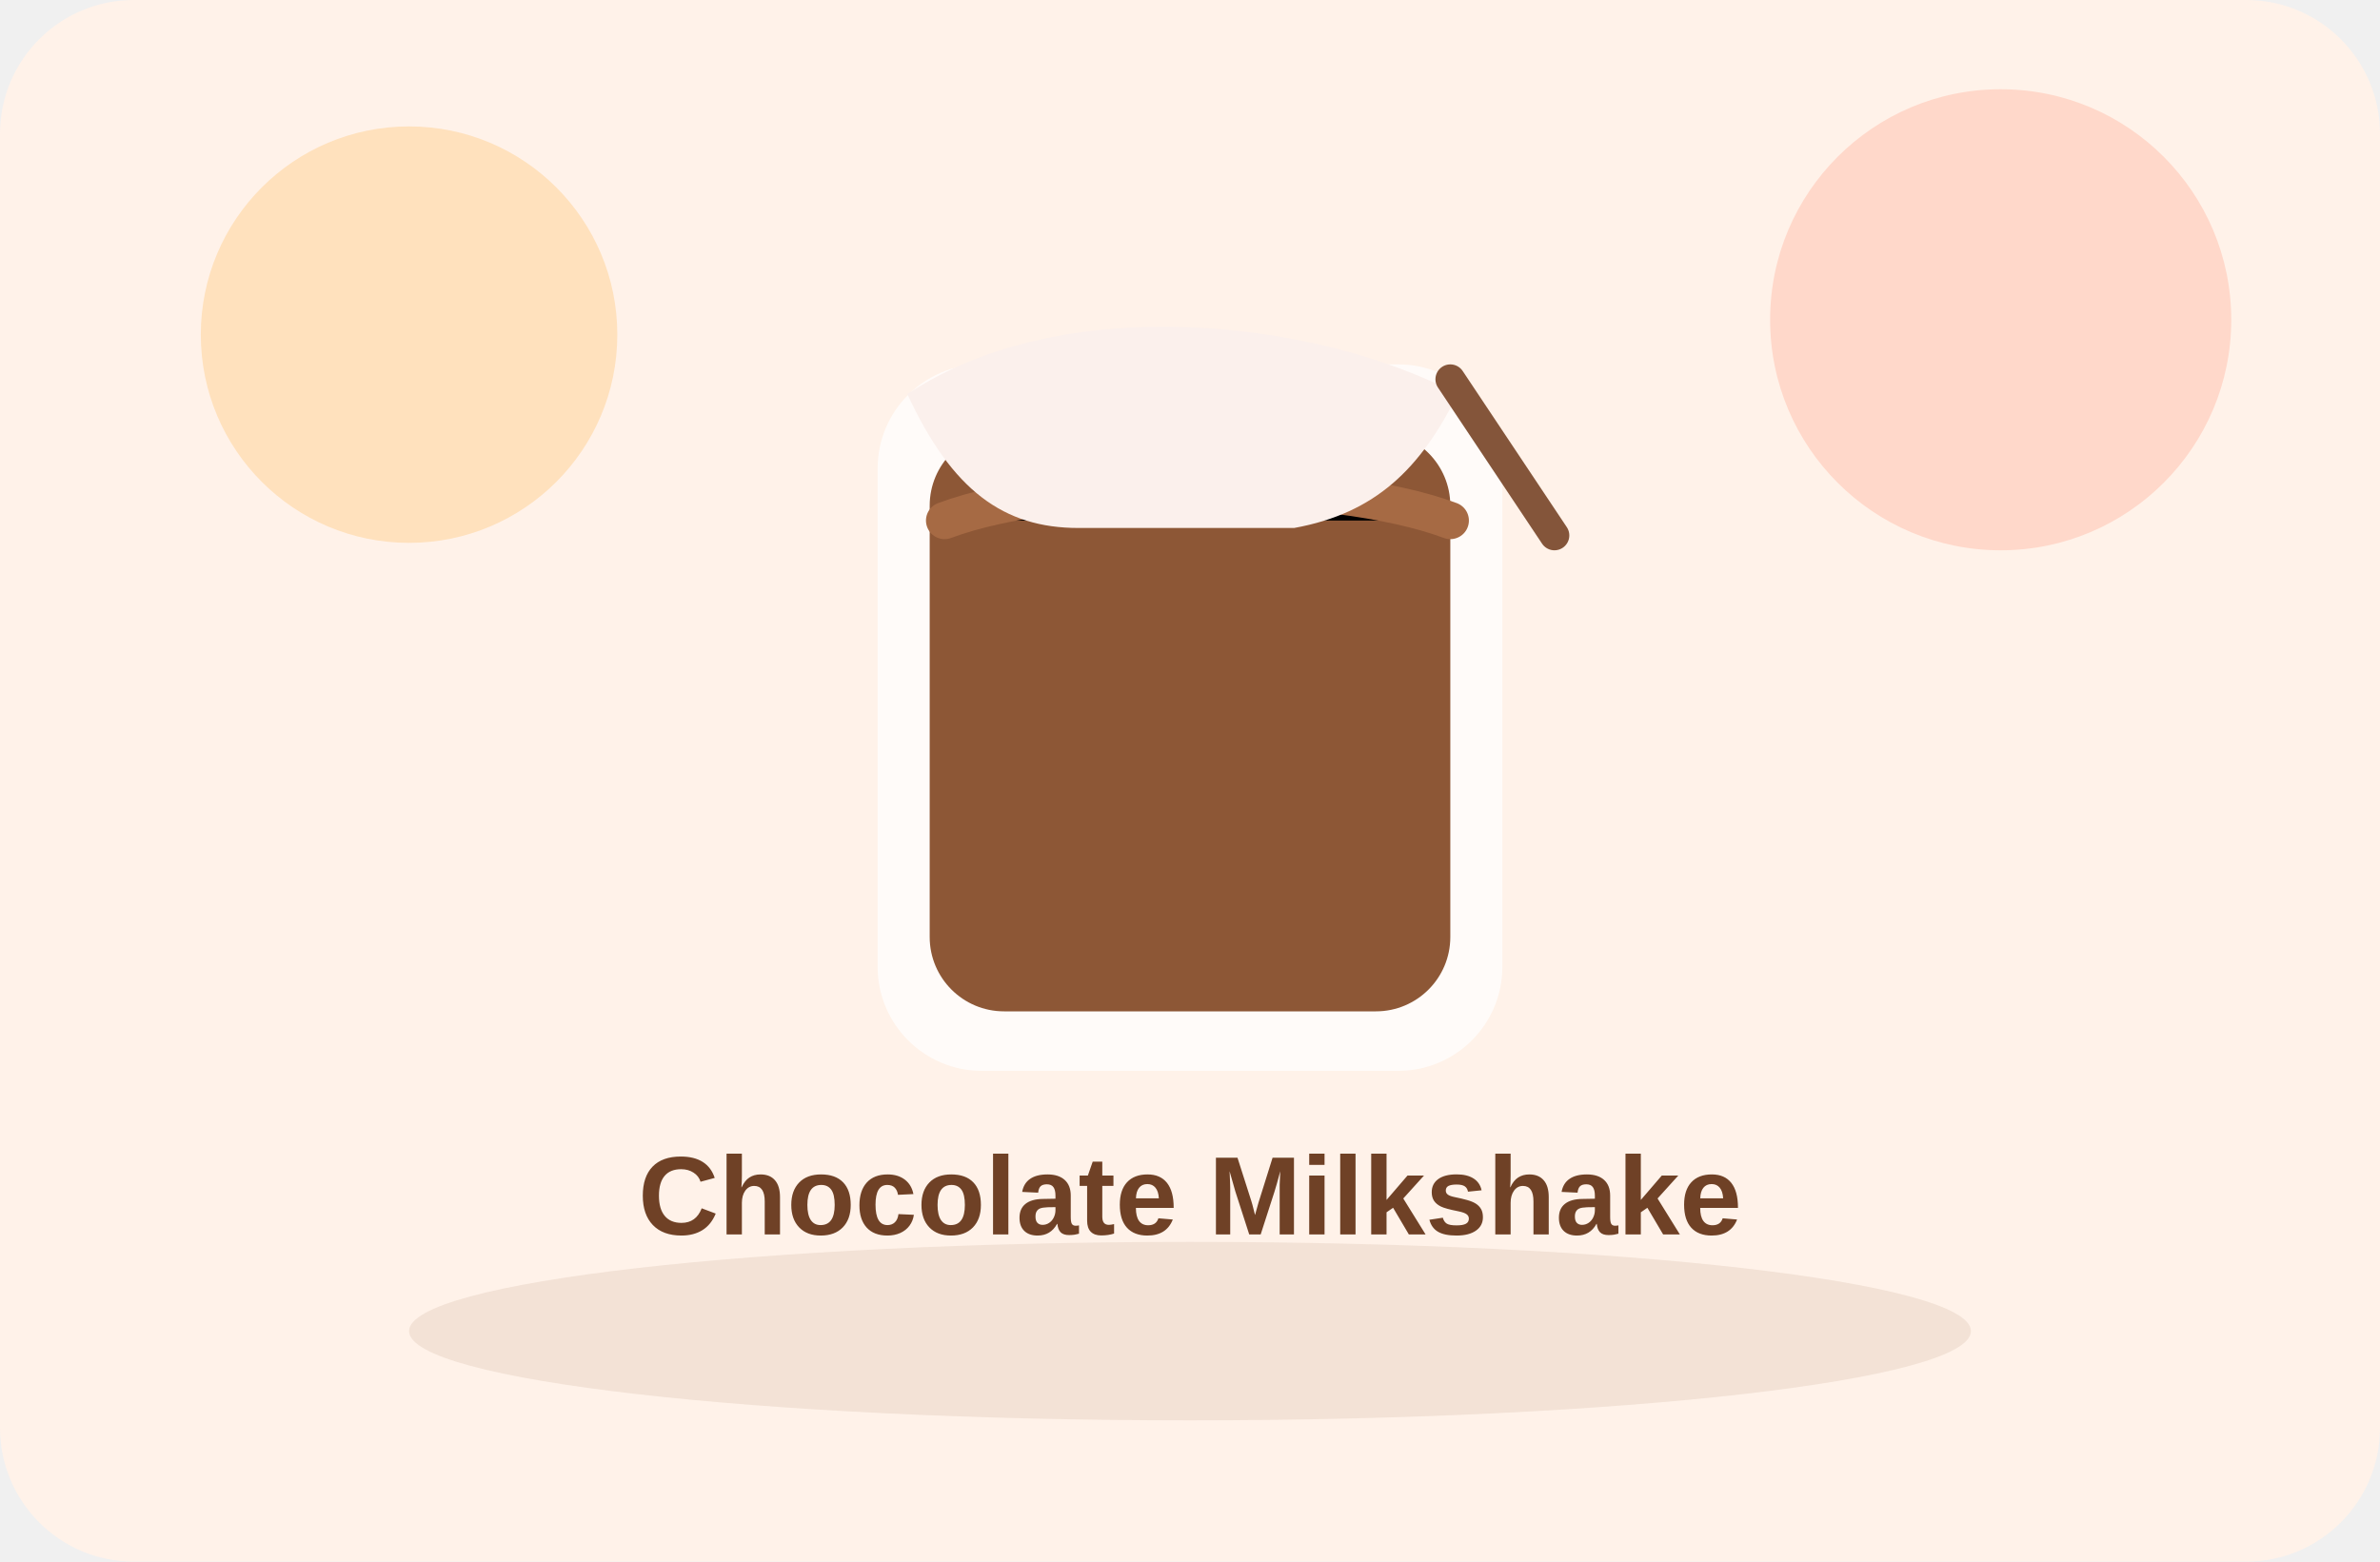
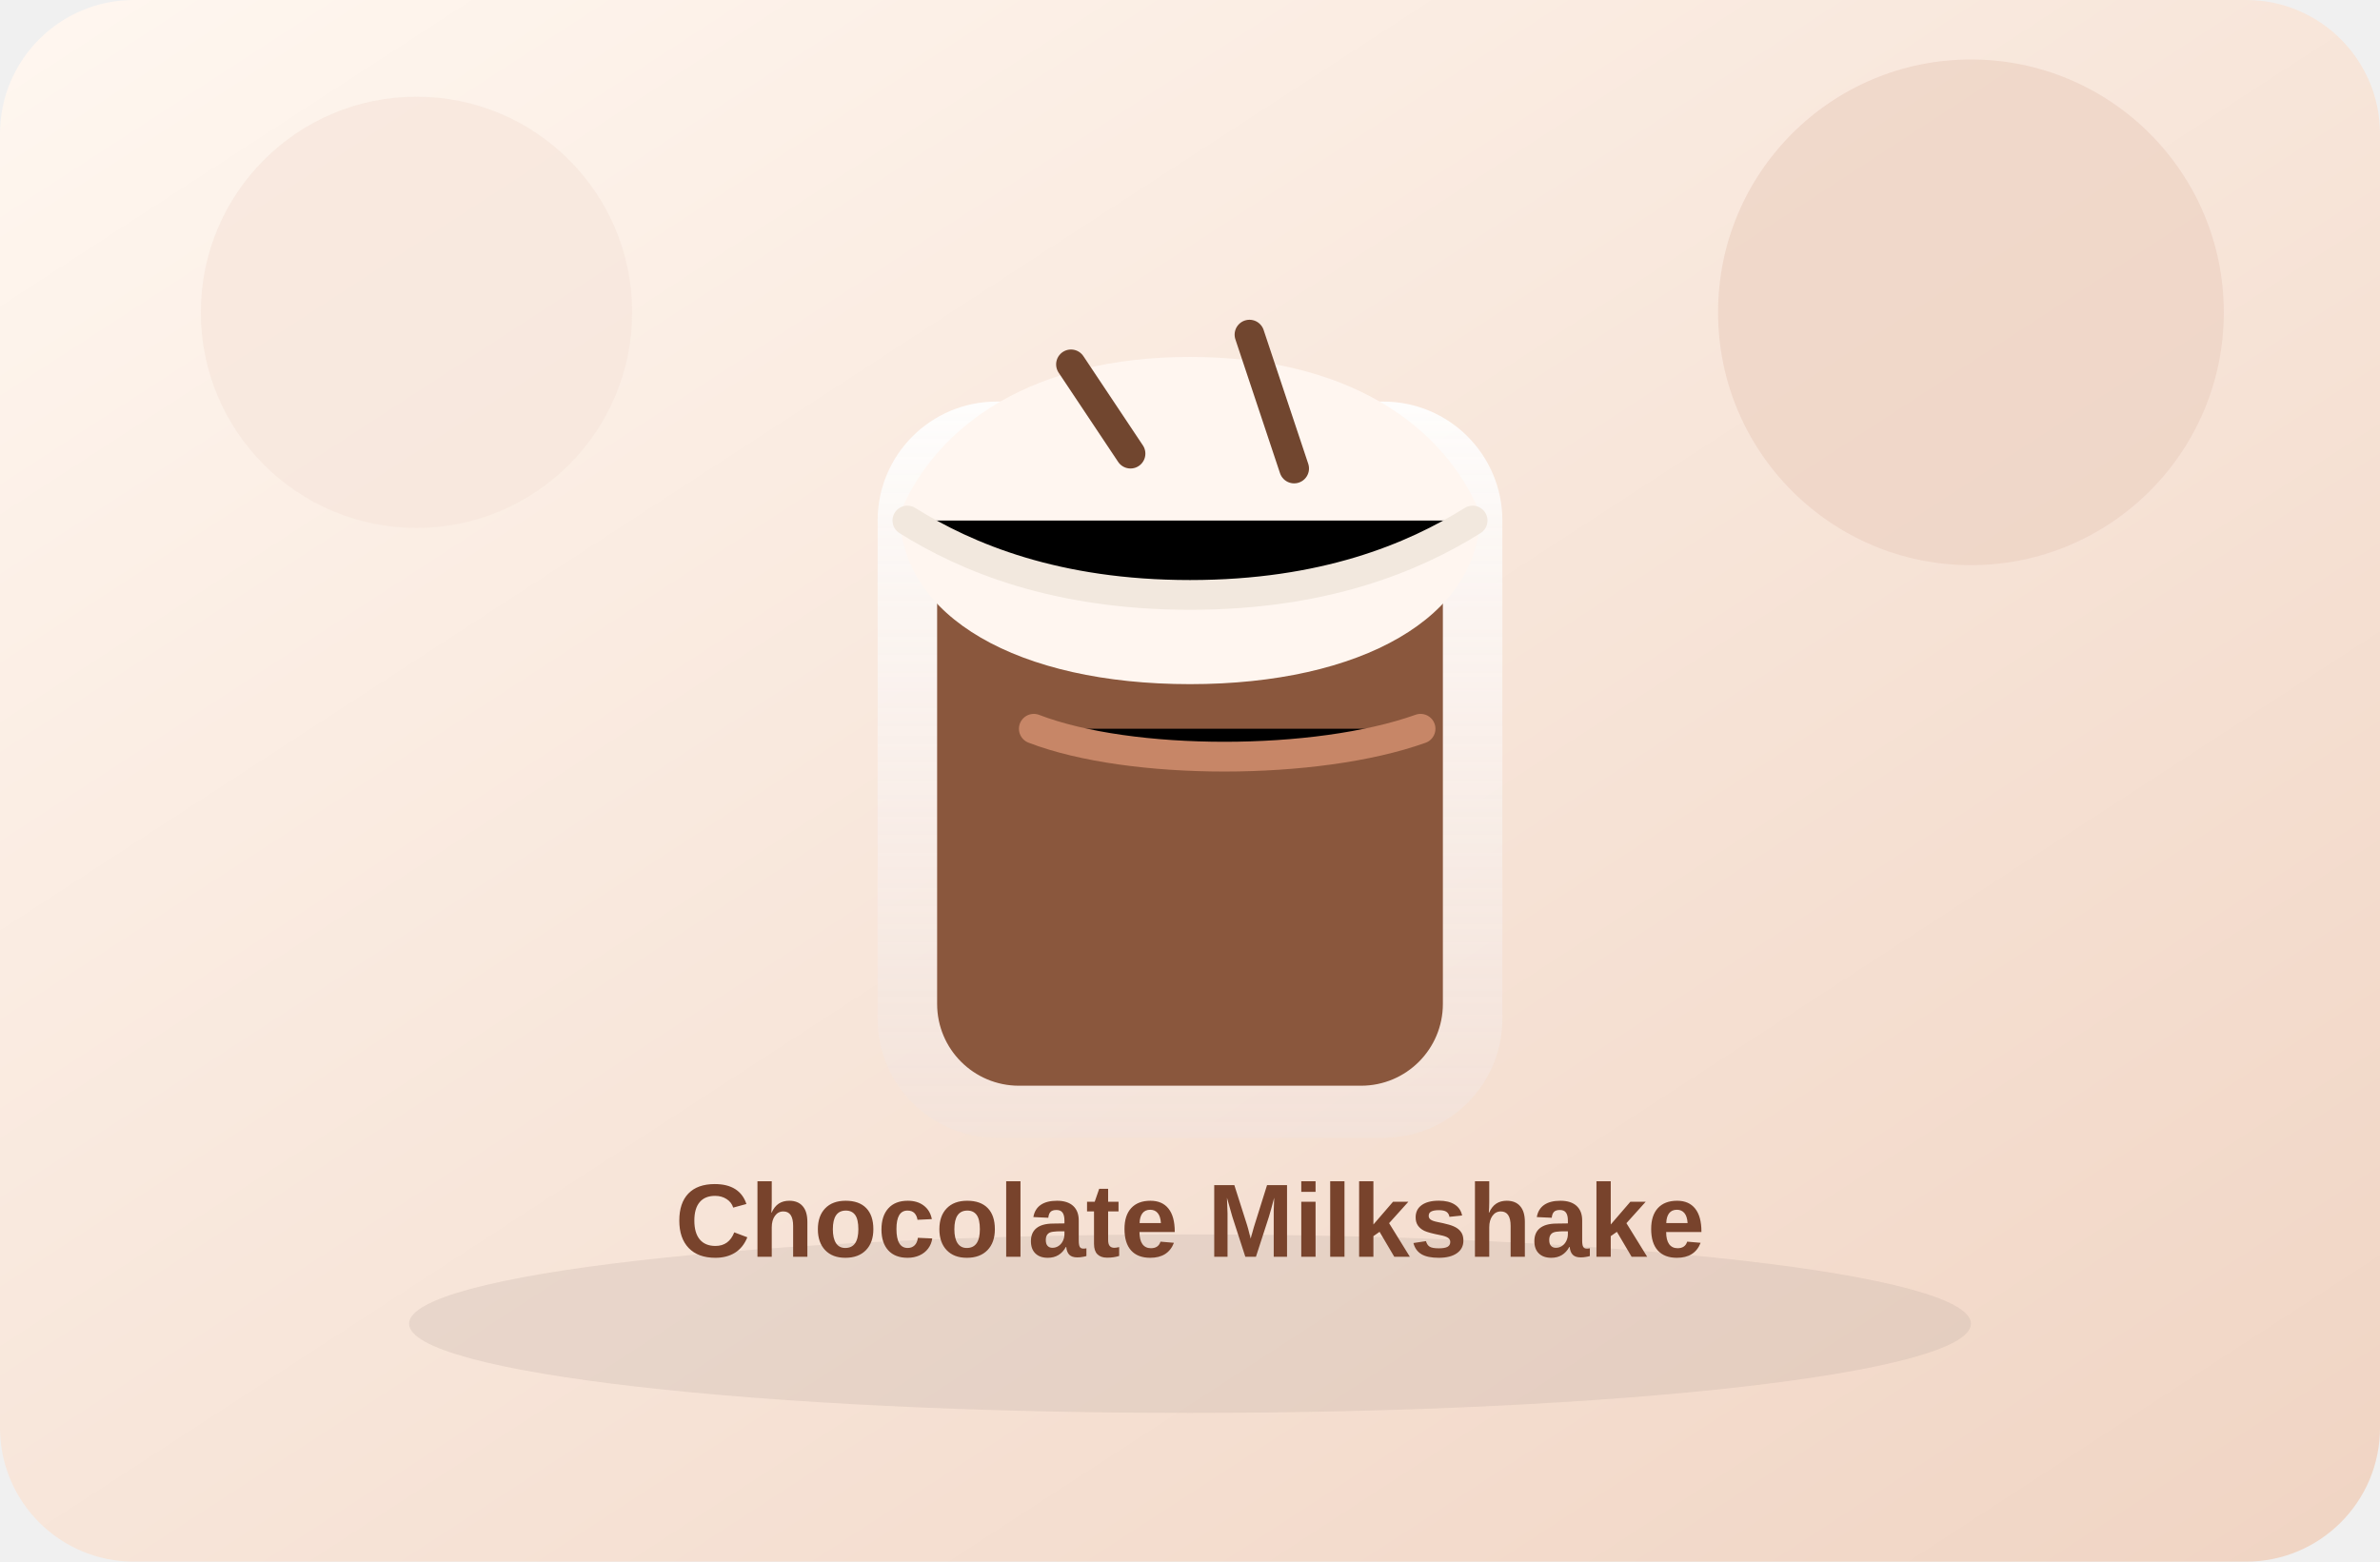
- <svg xmlns="http://www.w3.org/2000/svg" viewBox="0 0 640 420">
-   <rect width="640" height="420" rx="36" fill="#fff2e9" />
-   <circle cx="110" cy="90" r="56" fill="#ffe1bd" />
-   <circle cx="538" cy="86" r="62" fill="#ffd8ca" />
-   <ellipse cx="320" cy="358" rx="210" ry="24" fill="#cdb09a" opacity="0.24" />
-   <rect x="236" y="98" width="168" height="190" rx="28" fill="#ffffff" opacity="0.72" />
-   <rect x="250" y="116" width="140" height="156" rx="20" fill="#8d5736" />
-   <path d="M254 140c32-12 104-12 136 0" stroke="#a66a44" stroke-width="10" stroke-linecap="round" />
-   <path d="M244 106c42-28 110-20 148 0-10 20-22 32-44 36h-58c-20 0-34-10-46-36z" fill="#fbf0ec" />
-   <path d="M390 102l28 42" stroke="#84553a" stroke-width="8" stroke-linecap="round" />
-   <text x="320" y="332" text-anchor="middle" font-family="Manrope, Arial, sans-serif" font-size="30" font-weight="800" fill="#6f4126">Chocolate Milkshake</text>
+ <svg xmlns="http://www.w3.org/2000/svg" viewBox="0 0 640 420" role="img" aria-labelledby="title desc">
+   <defs>
+     <linearGradient id="bg" x1="0%" y1="0%" x2="100%" y2="100%">
+       <stop offset="0%" stop-color="#fff7f0" />
+       <stop offset="100%" stop-color="#f0d4c3" />
+     </linearGradient>
+     <linearGradient id="glass" x1="0%" y1="0%" x2="0%" y2="100%">
+       <stop offset="0%" stop-color="#ffffff" stop-opacity="0.9" />
+       <stop offset="100%" stop-color="#f3e3db" stop-opacity="0.74" />
+     </linearGradient>
+   </defs>
+   <rect width="640" height="420" rx="36" fill="url(#bg)" />
+   <circle cx="112" cy="84" r="58" fill="#f7e7dd" opacity="0.78" />
+   <circle cx="530" cy="84" r="68" fill="#edd2c4" opacity="0.72" />
+   <ellipse cx="320" cy="356" rx="210" ry="24" fill="#b9a69d" opacity="0.24" />
+   <rect x="236" y="108" width="168" height="198" rx="32" fill="url(#glass)" />
+   <rect x="252" y="140" width="136" height="152" rx="22" fill="#8a573d" />
+   <path d="M242 138c10-24 36-42 78-42s68 18 78 42c0 28-32 46-78 46s-78-18-78-46z" fill="#fff6f0" />
+   <path d="M244 140c16 10 40 20 76 20s60-10 76-20" stroke="#f2e8de" stroke-width="8" stroke-linecap="round" />
+   <path d="M288 98l16 24" stroke="#71462f" stroke-width="8" stroke-linecap="round" />
+   <path d="M336 90l12 36" stroke="#71462f" stroke-width="8" stroke-linecap="round" />
+   <path d="M278 196c26 10 76 10 104 0" stroke="#c78667" stroke-width="8" stroke-linecap="round" />
+   <text x="320" y="338" text-anchor="middle" font-family="Manrope, Arial, sans-serif" font-size="28" font-weight="800" fill="#78432c">Chocolate Milkshake</text>
</svg>
